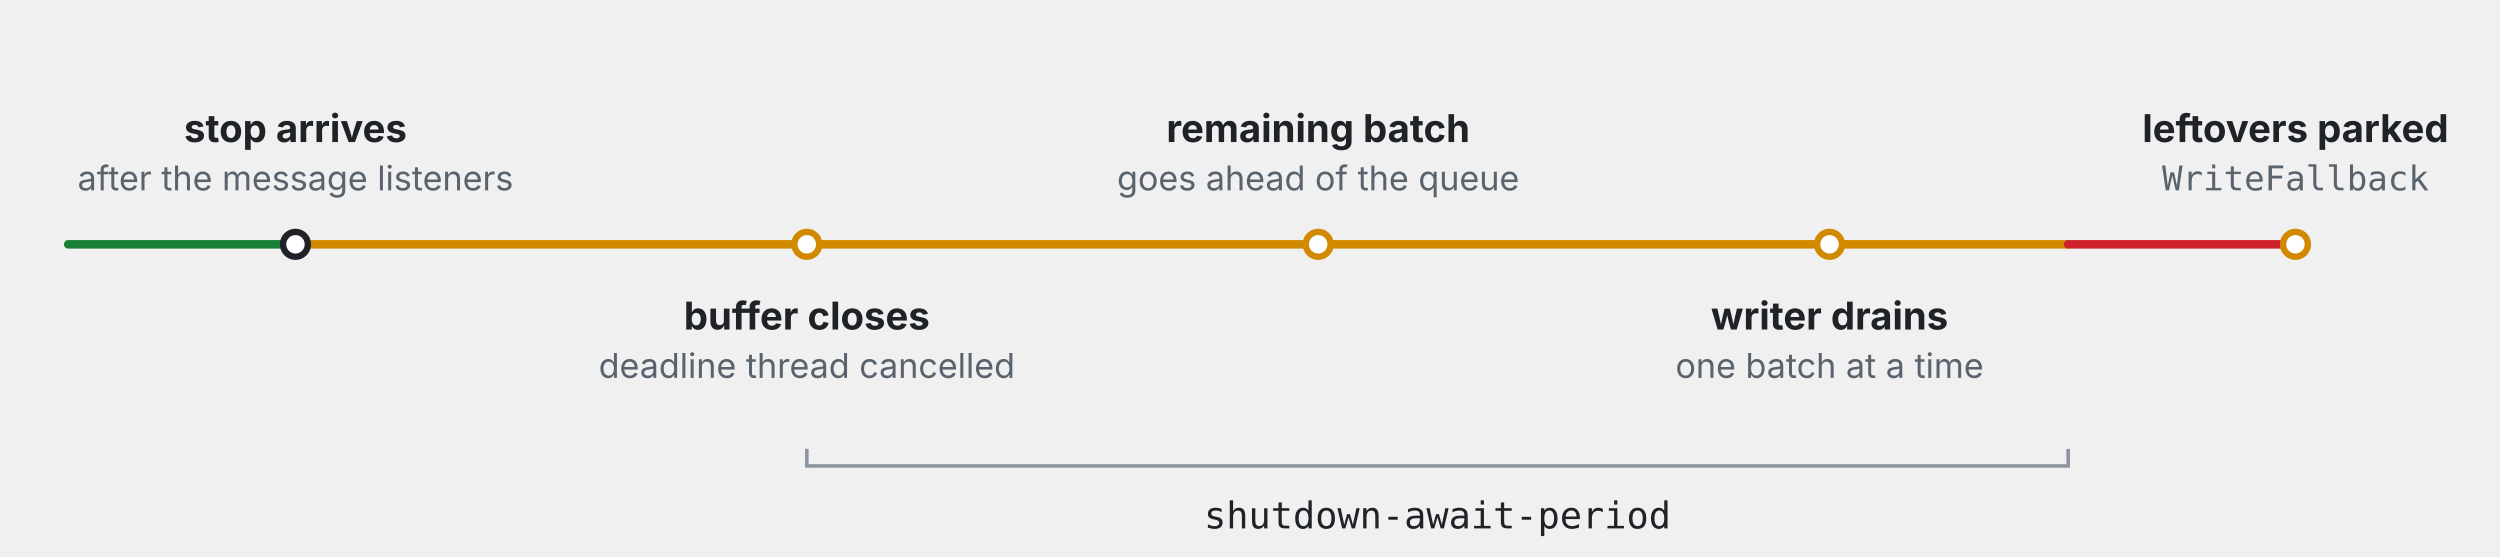
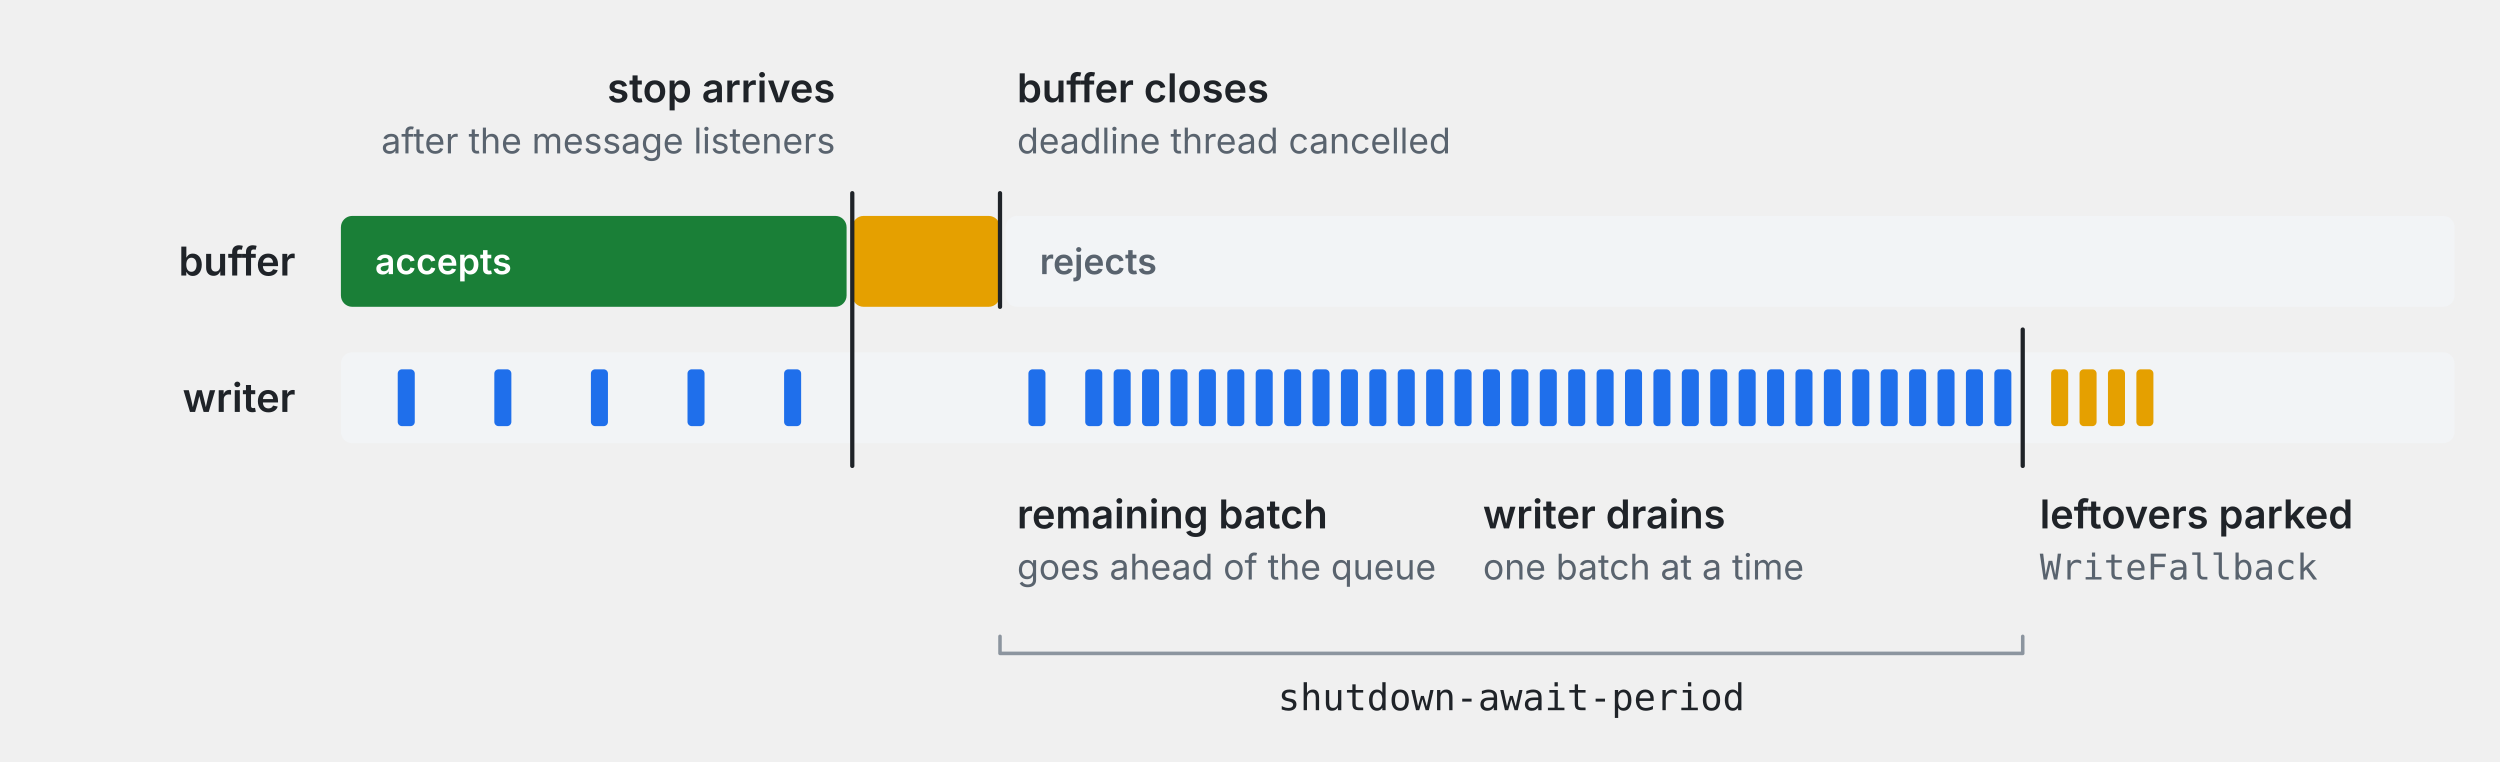
- <svg xmlns="http://www.w3.org/2000/svg" viewBox="0 34 880 196" width="880" height="196" role="img">
-   <path d="M24.00,120.00 L104.00,120.00" stroke="#1A7F37" stroke-width="3" fill="none" stroke-linecap="round" stroke-linejoin="round" />
-   <path d="M104.00,120.00 L728.00,120.00" stroke="#D18A00" stroke-width="3" fill="none" stroke-linecap="round" stroke-linejoin="round" />
-   <path d="M728.00,120.00 L808.00,120.00" stroke="#CF222E" stroke-width="3" fill="none" stroke-linecap="round" stroke-linejoin="round" />
-   <circle cx="104" cy="120" r="4.375" fill="#FFFFFF" stroke="#1F2328" stroke-width="2.25" />
-   <text x="104.0" y="84.0" font-family="-apple-system, BlinkMacSystemFont, 'Segoe UI', Inter, Helvetica, Arial, sans-serif" font-size="13.5" font-weight="650" fill="#1F2328" text-anchor="middle">stop arrives</text>
-   <text x="104.0" y="101.0" font-family="-apple-system, BlinkMacSystemFont, 'Segoe UI', Inter, Helvetica, Arial, sans-serif" font-size="12" font-weight="400" fill="#59636E" text-anchor="middle">after the message listeners</text>
-   <circle cx="284" cy="120" r="4.375" fill="#FFFFFF" stroke="#D18A00" stroke-width="2.25" />
-   <text x="284.0" y="150.0" font-family="-apple-system, BlinkMacSystemFont, 'Segoe UI', Inter, Helvetica, Arial, sans-serif" font-size="13.5" font-weight="650" fill="#1F2328" text-anchor="middle">buffer closes</text>
-   <text x="284.0" y="167.0" font-family="-apple-system, BlinkMacSystemFont, 'Segoe UI', Inter, Helvetica, Arial, sans-serif" font-size="12" font-weight="400" fill="#59636E" text-anchor="middle">deadline thread cancelled</text>
-   <circle cx="464" cy="120" r="4.375" fill="#FFFFFF" stroke="#D18A00" stroke-width="2.25" />
-   <text x="464.0" y="84.0" font-family="-apple-system, BlinkMacSystemFont, 'Segoe UI', Inter, Helvetica, Arial, sans-serif" font-size="13.5" font-weight="650" fill="#1F2328" text-anchor="middle">remaining batch</text>
-   <text x="464.0" y="101.0" font-family="-apple-system, BlinkMacSystemFont, 'Segoe UI', Inter, Helvetica, Arial, sans-serif" font-size="12" font-weight="400" fill="#59636E" text-anchor="middle">goes ahead of the queue</text>
-   <circle cx="644" cy="120" r="4.375" fill="#FFFFFF" stroke="#D18A00" stroke-width="2.25" />
-   <text x="644.0" y="150.0" font-family="-apple-system, BlinkMacSystemFont, 'Segoe UI', Inter, Helvetica, Arial, sans-serif" font-size="13.5" font-weight="650" fill="#1F2328" text-anchor="middle">writer drains</text>
-   <text x="644.0" y="167.0" font-family="-apple-system, BlinkMacSystemFont, 'Segoe UI', Inter, Helvetica, Arial, sans-serif" font-size="12" font-weight="400" fill="#59636E" text-anchor="middle">one batch at a time</text>
-   <circle cx="808" cy="120" r="4.375" fill="#FFFFFF" stroke="#D18A00" stroke-width="2.25" />
-   <text x="808.0" y="84.0" font-family="-apple-system, BlinkMacSystemFont, 'Segoe UI', Inter, Helvetica, Arial, sans-serif" font-size="13.5" font-weight="650" fill="#1F2328" text-anchor="middle">leftovers parked</text>
-   <text x="808.0" y="101.0" font-family="ui-monospace, SFMono-Regular, 'SF Mono', Menlo, Consolas, monospace" font-size="12" font-weight="400" fill="#59636E" text-anchor="middle">WriteFallback</text>
-   <path d="M284,192 L284,198 L728,198 L728,192" stroke="#8C959F" stroke-width="1.25" fill="none" />
-   <text x="506.0" y="220.0" font-family="ui-monospace, SFMono-Regular, 'SF Mono', Menlo, Consolas, monospace" font-size="13" font-weight="400" fill="#1F2328" text-anchor="middle">shutdown-await-period</text>
+ <svg xmlns="http://www.w3.org/2000/svg" viewBox="0 0 880 268" width="880" height="268" role="img">
+   <text x="104.0" y="97.0" font-family="-apple-system, BlinkMacSystemFont, 'Segoe UI', Inter, Helvetica, Arial, sans-serif" font-size="14" font-weight="600" fill="#1F2328" text-anchor="end">buffer</text>
+   <text x="104.0" y="145.0" font-family="-apple-system, BlinkMacSystemFont, 'Segoe UI', Inter, Helvetica, Arial, sans-serif" font-size="14" font-weight="600" fill="#1F2328" text-anchor="end">writer</text>
+   <rect x="120.0" y="76.0" width="178.0" height="32.0" rx="4" fill="#1A7F37" />
+   <text x="132.0" y="96.5" font-family="-apple-system, BlinkMacSystemFont, 'Segoe UI', Inter, Helvetica, Arial, sans-serif" font-size="12.5" font-weight="600" fill="#FFFFFF" text-anchor="start">accepts</text>
+   <rect x="300.0" y="76.0" width="52.0" height="32.0" rx="4" fill="#E5A000" />
+   <rect x="354.0" y="76.0" width="510.0" height="32.0" rx="4" fill="#F2F4F6" />
+   <text x="366.0" y="96.5" font-family="-apple-system, BlinkMacSystemFont, 'Segoe UI', Inter, Helvetica, Arial, sans-serif" font-size="12.5" font-weight="600" fill="#59636E" text-anchor="start">rejects</text>
+   <rect x="120.0" y="124.0" width="744.0" height="32.0" rx="4" fill="#F2F4F6" />
+   <rect x="140.0" y="130.0" width="6.0" height="20.0" rx="1.5" fill="#1F6FEB" />
+   <rect x="174.0" y="130.0" width="6.0" height="20.0" rx="1.5" fill="#1F6FEB" />
+   <rect x="208.0" y="130.0" width="6.0" height="20.0" rx="1.5" fill="#1F6FEB" />
+   <rect x="242.0" y="130.0" width="6.0" height="20.0" rx="1.5" fill="#1F6FEB" />
+   <rect x="276.0" y="130.0" width="6.0" height="20.0" rx="1.5" fill="#1F6FEB" />
+   <rect x="362.0" y="130.0" width="6.0" height="20.0" rx="1.5" fill="#1F6FEB" />
+   <rect x="382.0" y="130.0" width="6.0" height="20.0" rx="1.5" fill="#1F6FEB" />
+   <rect x="392.0" y="130.0" width="6.0" height="20.0" rx="1.5" fill="#1F6FEB" />
+   <rect x="402.0" y="130.0" width="6.0" height="20.0" rx="1.5" fill="#1F6FEB" />
+   <rect x="412.0" y="130.0" width="6.0" height="20.0" rx="1.5" fill="#1F6FEB" />
+   <rect x="422.0" y="130.0" width="6.0" height="20.0" rx="1.5" fill="#1F6FEB" />
+   <rect x="432.0" y="130.0" width="6.0" height="20.0" rx="1.5" fill="#1F6FEB" />
+   <rect x="442.0" y="130.0" width="6.0" height="20.0" rx="1.5" fill="#1F6FEB" />
+   <rect x="452.0" y="130.0" width="6.0" height="20.0" rx="1.5" fill="#1F6FEB" />
+   <rect x="462.0" y="130.0" width="6.0" height="20.0" rx="1.5" fill="#1F6FEB" />
+   <rect x="472.0" y="130.0" width="6.0" height="20.0" rx="1.5" fill="#1F6FEB" />
+   <rect x="482.0" y="130.0" width="6.0" height="20.0" rx="1.5" fill="#1F6FEB" />
+   <rect x="492.0" y="130.0" width="6.0" height="20.0" rx="1.5" fill="#1F6FEB" />
+   <rect x="502.0" y="130.0" width="6.0" height="20.0" rx="1.5" fill="#1F6FEB" />
+   <rect x="512.0" y="130.0" width="6.0" height="20.0" rx="1.5" fill="#1F6FEB" />
+   <rect x="522.0" y="130.0" width="6.0" height="20.0" rx="1.5" fill="#1F6FEB" />
+   <rect x="532.0" y="130.0" width="6.0" height="20.0" rx="1.5" fill="#1F6FEB" />
+   <rect x="542.0" y="130.0" width="6.0" height="20.0" rx="1.5" fill="#1F6FEB" />
+   <rect x="552.0" y="130.0" width="6.0" height="20.0" rx="1.5" fill="#1F6FEB" />
+   <rect x="562.0" y="130.0" width="6.0" height="20.0" rx="1.5" fill="#1F6FEB" />
+   <rect x="572.0" y="130.0" width="6.0" height="20.0" rx="1.5" fill="#1F6FEB" />
+   <rect x="582.0" y="130.0" width="6.0" height="20.0" rx="1.5" fill="#1F6FEB" />
+   <rect x="592.0" y="130.0" width="6.0" height="20.0" rx="1.5" fill="#1F6FEB" />
+   <rect x="602.0" y="130.0" width="6.0" height="20.0" rx="1.5" fill="#1F6FEB" />
+   <rect x="612.0" y="130.0" width="6.0" height="20.0" rx="1.5" fill="#1F6FEB" />
+   <rect x="622.0" y="130.0" width="6.0" height="20.0" rx="1.5" fill="#1F6FEB" />
+   <rect x="632.0" y="130.0" width="6.0" height="20.0" rx="1.5" fill="#1F6FEB" />
+   <rect x="642.0" y="130.0" width="6.0" height="20.0" rx="1.5" fill="#1F6FEB" />
+   <rect x="652.0" y="130.0" width="6.0" height="20.0" rx="1.5" fill="#1F6FEB" />
+   <rect x="662.0" y="130.0" width="6.0" height="20.0" rx="1.5" fill="#1F6FEB" />
+   <rect x="672.0" y="130.0" width="6.0" height="20.0" rx="1.5" fill="#1F6FEB" />
+   <rect x="682.0" y="130.0" width="6.0" height="20.0" rx="1.5" fill="#1F6FEB" />
+   <rect x="692.0" y="130.0" width="6.0" height="20.0" rx="1.5" fill="#1F6FEB" />
+   <rect x="702.0" y="130.0" width="6.0" height="20.0" rx="1.5" fill="#1F6FEB" />
+   <rect x="722.0" y="130.0" width="6.0" height="20.0" rx="1.5" fill="#E5A000" />
+   <rect x="732.0" y="130.0" width="6.0" height="20.0" rx="1.5" fill="#E5A000" />
+   <rect x="742.0" y="130.0" width="6.0" height="20.0" rx="1.5" fill="#E5A000" />
+   <rect x="752.0" y="130.0" width="6.0" height="20.0" rx="1.5" fill="#E5A000" />
+   <path d="M300,68 L300,164" stroke="#1F2328" stroke-width="1.5" fill="none" stroke-linecap="round" stroke-linejoin="round" />
+   <text x="294.0" y="36.0" font-family="-apple-system, BlinkMacSystemFont, 'Segoe UI', Inter, Helvetica, Arial, sans-serif" font-size="14" font-weight="600" fill="#1F2328" text-anchor="end">stop arrives</text>
+   <text x="294.0" y="54.0" font-family="-apple-system, BlinkMacSystemFont, 'Segoe UI', Inter, Helvetica, Arial, sans-serif" font-size="12.5" font-weight="400" fill="#59636E" text-anchor="end">after the message listeners</text>
+   <path d="M352,68 L352,108" stroke="#1F2328" stroke-width="1.5" fill="none" stroke-linecap="round" stroke-linejoin="round" />
+   <text x="358.0" y="36.0" font-family="-apple-system, BlinkMacSystemFont, 'Segoe UI', Inter, Helvetica, Arial, sans-serif" font-size="14" font-weight="600" fill="#1F2328" text-anchor="start">buffer closes</text>
+   <text x="358.0" y="54.0" font-family="-apple-system, BlinkMacSystemFont, 'Segoe UI', Inter, Helvetica, Arial, sans-serif" font-size="12.5" font-weight="400" fill="#59636E" text-anchor="start">deadline thread cancelled</text>
+   <path d="M712,116 L712,164" stroke="#1F2328" stroke-width="1.5" fill="none" stroke-linecap="round" stroke-linejoin="round" />
+   <text x="358.0" y="186.0" font-family="-apple-system, BlinkMacSystemFont, 'Segoe UI', Inter, Helvetica, Arial, sans-serif" font-size="14" font-weight="600" fill="#1F2328" text-anchor="start">remaining batch</text>
+   <text x="358.0" y="204.0" font-family="-apple-system, BlinkMacSystemFont, 'Segoe UI', Inter, Helvetica, Arial, sans-serif" font-size="12.5" font-weight="400" fill="#59636E" text-anchor="start">goes ahead of the queue</text>
+   <text x="522.0" y="186.0" font-family="-apple-system, BlinkMacSystemFont, 'Segoe UI', Inter, Helvetica, Arial, sans-serif" font-size="14" font-weight="600" fill="#1F2328" text-anchor="start">writer drains</text>
+   <text x="522.0" y="204.0" font-family="-apple-system, BlinkMacSystemFont, 'Segoe UI', Inter, Helvetica, Arial, sans-serif" font-size="12.5" font-weight="400" fill="#59636E" text-anchor="start">one batch at a time</text>
+   <text x="718.0" y="186.0" font-family="-apple-system, BlinkMacSystemFont, 'Segoe UI', Inter, Helvetica, Arial, sans-serif" font-size="14" font-weight="600" fill="#1F2328" text-anchor="start">leftovers parked</text>
+   <text x="718.0" y="204.0" font-family="ui-monospace, SFMono-Regular, 'SF Mono', Menlo, Consolas, monospace" font-size="12.5" font-weight="400" fill="#59636E" text-anchor="start">WriteFallback</text>
+   <path d="M352,224 L352,230 L712,230 L712,224" stroke="#8C959F" stroke-width="1.25" fill="none" stroke-linecap="round" stroke-linejoin="round" />
+   <text x="532.0" y="250.0" font-family="ui-monospace, SFMono-Regular, 'SF Mono', Menlo, Consolas, monospace" font-size="13" font-weight="400" fill="#1F2328" text-anchor="middle">shutdown-await-period</text>
</svg>
